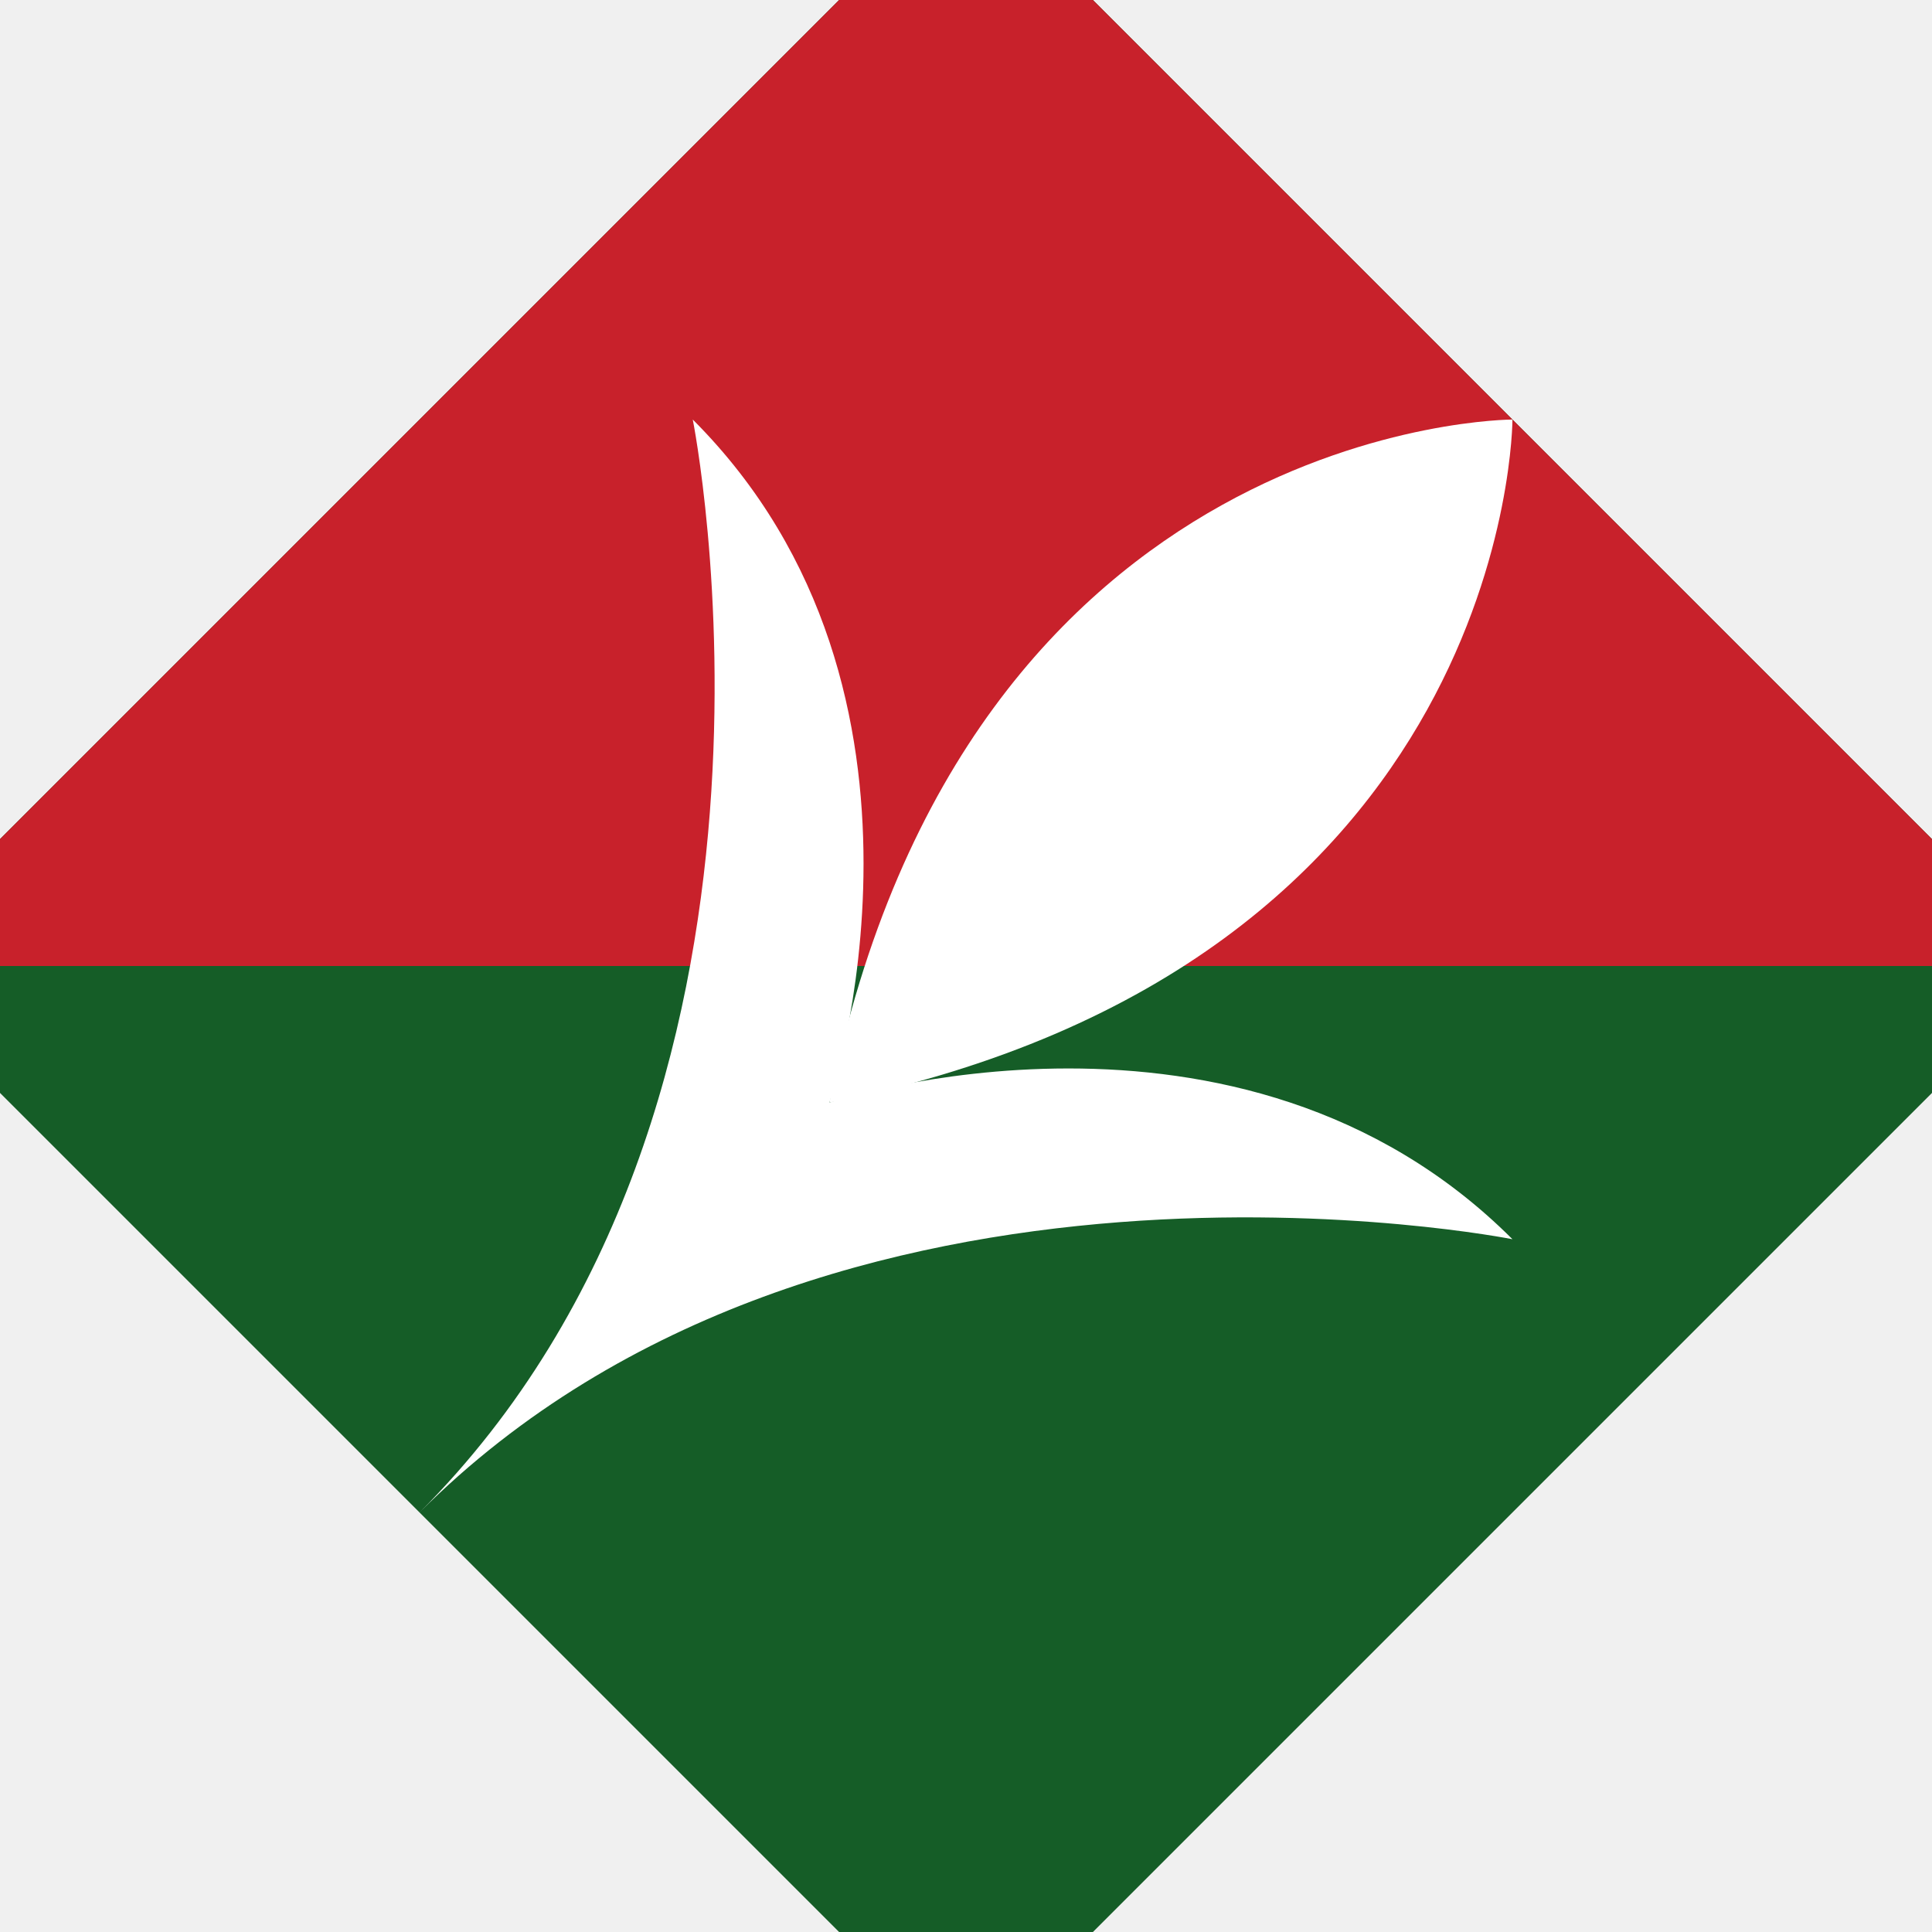
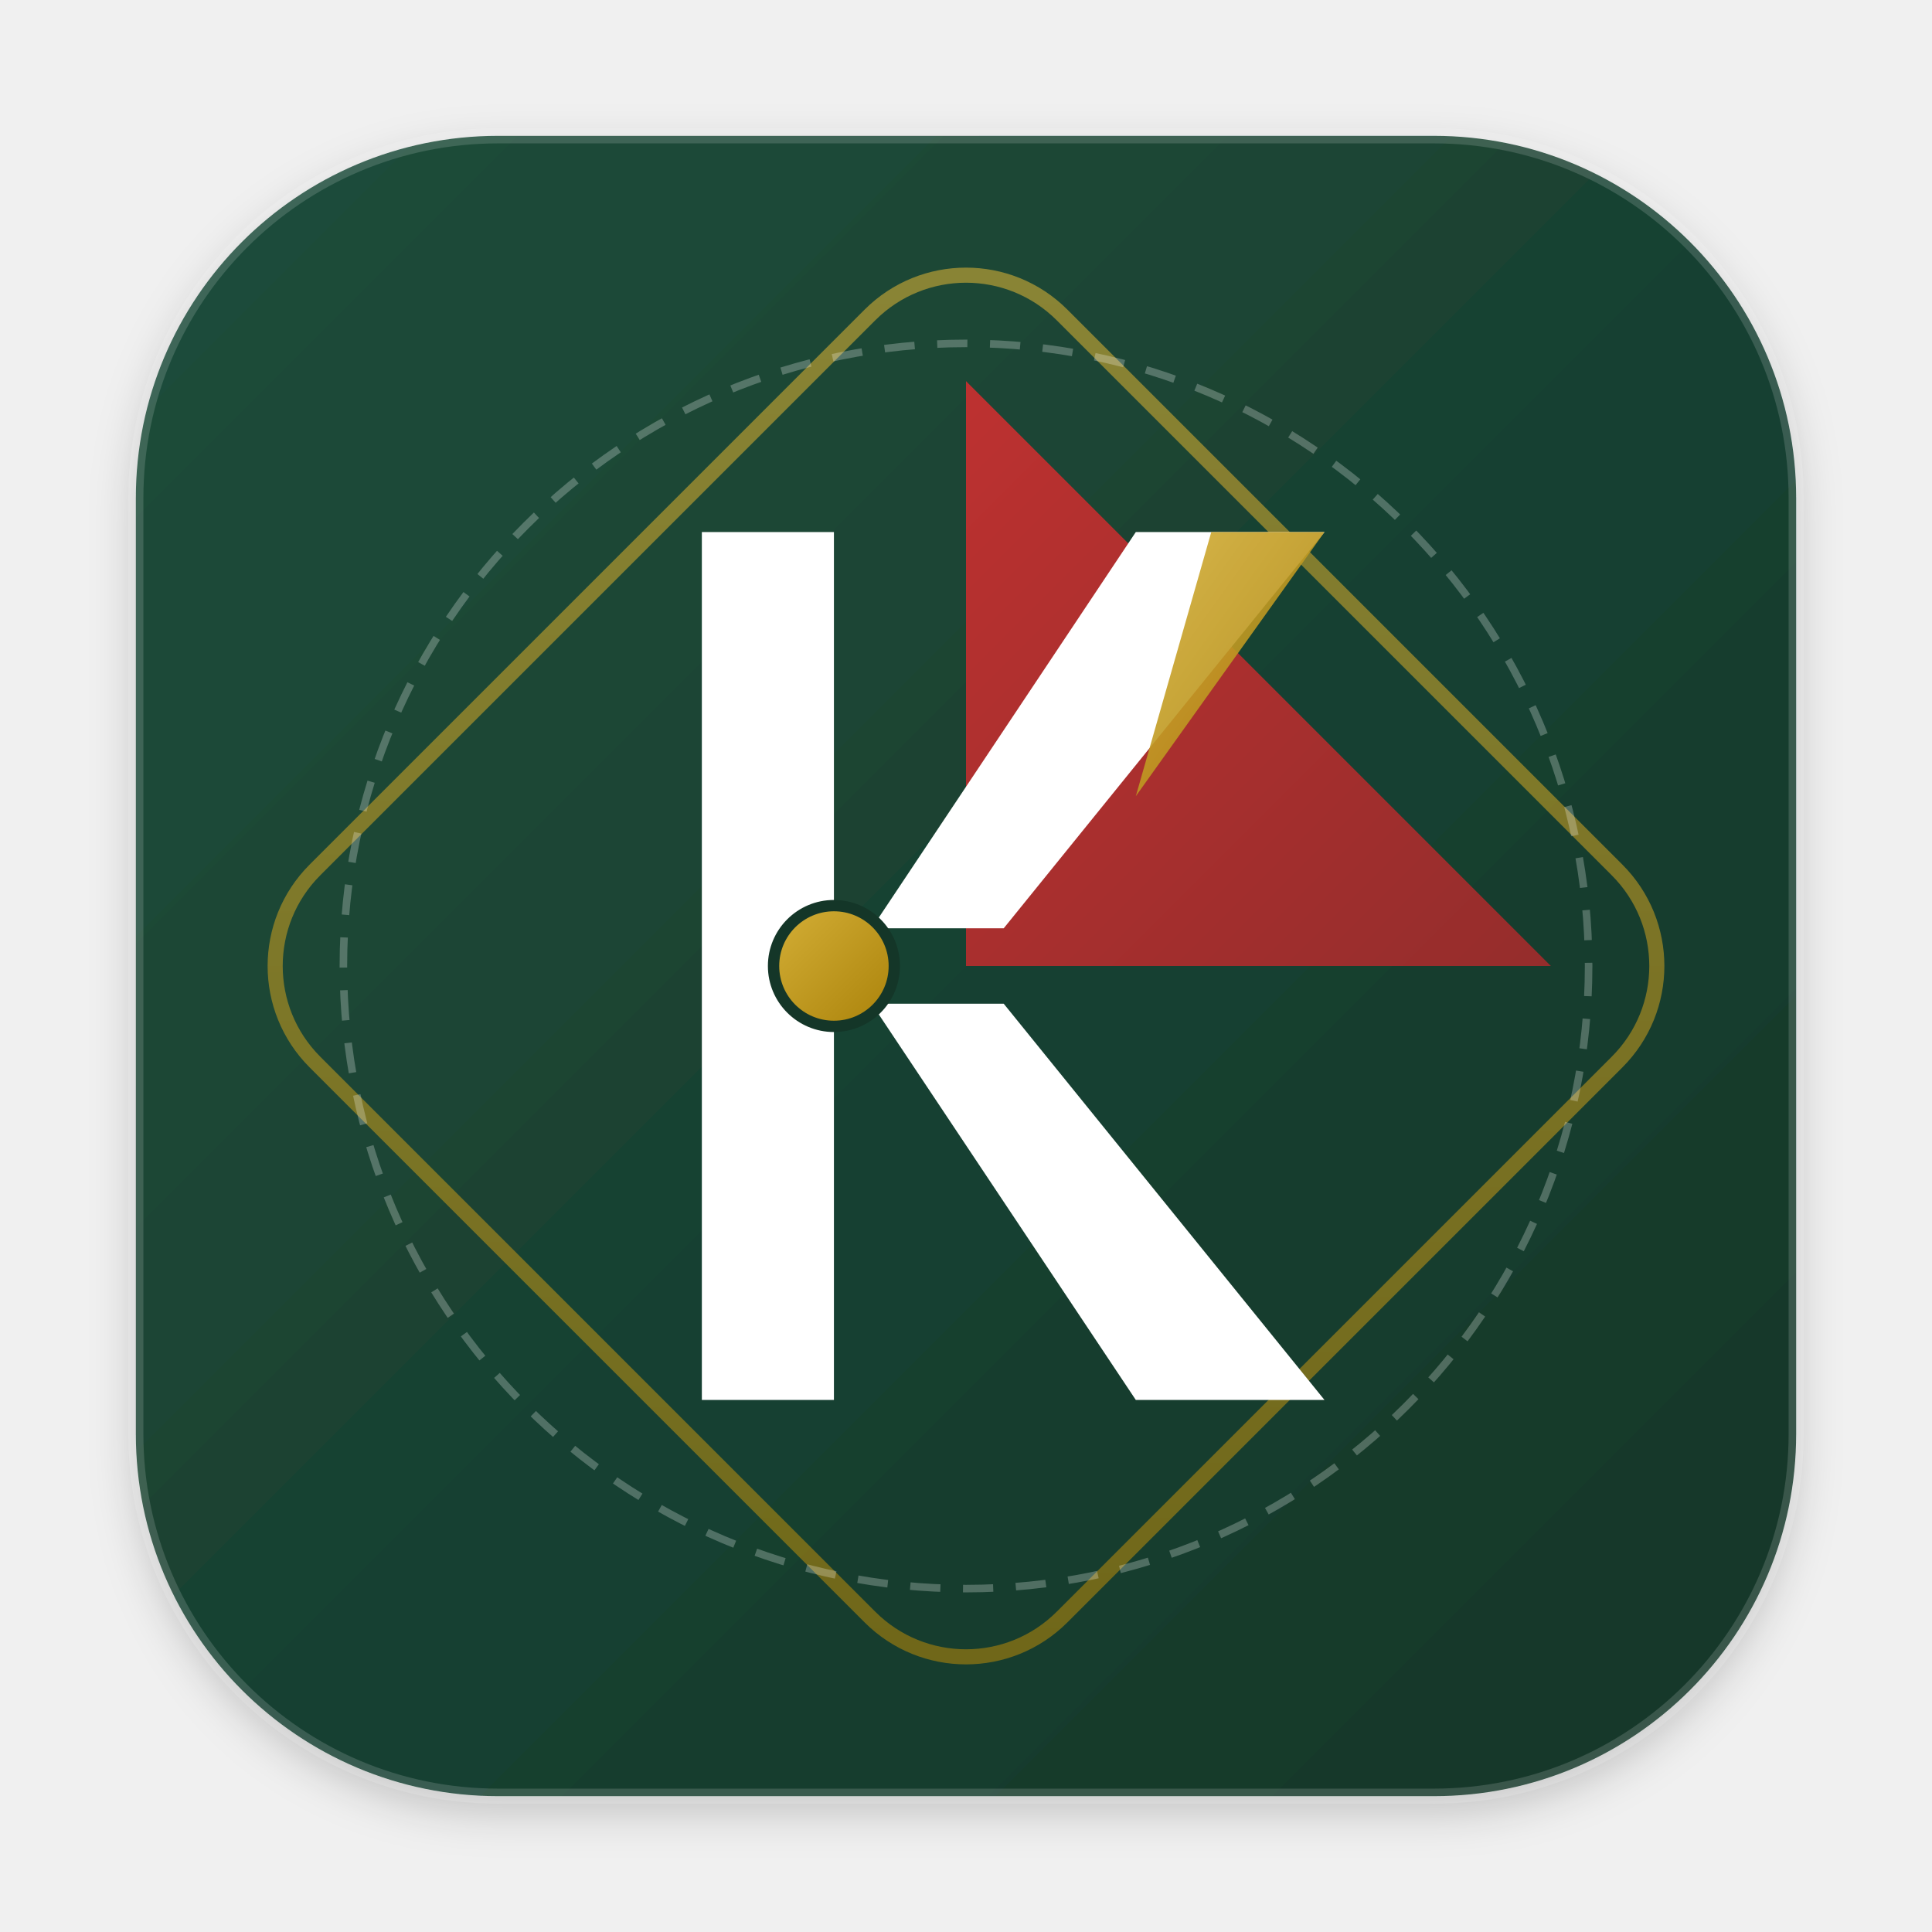
- <svg xmlns="http://www.w3.org/2000/svg" viewBox="0 0 100 100">
-   <g transform="translate(50, 50) rotate(45) translate(-50, -50)">
-     <rect x="10" y="10" width="80" height="80" fill="#155d27" />
-     <polygon points="10,10 90,10 10,90" fill="#c8212b" />
-     <path d="M 50 90 C 50 60 20 40 20 40 C 40 40 50 60 50 60 C 50 60 60 40 80 40 C 80 40 50 60 50 90 Z" fill="#ffffff" />
-     <path d="M 50 60 C 30 30 50 10 50 10 C 50 10 70 30 50 60 Z" fill="#ffffff" />
+ <svg xmlns="http://www.w3.org/2000/svg" viewBox="0 0 512 512" width="100%" height="100%">
+   <defs>
+     <linearGradient id="forestGrad" x1="0%" y1="0%" x2="100%" y2="100%">
+       <stop offset="0%" stop-color="#1E4D3B" />
+       <stop offset="100%" stop-color="#143628" />
+     </linearGradient>
+     <linearGradient id="accentCrimson" x1="0%" y1="0%" x2="100%" y2="100%">
+       <stop offset="0%" stop-color="#C53030" />
+       <stop offset="100%" stop-color="#9B2C2C" />
+     </linearGradient>
+     <linearGradient id="goldAccent" x1="0%" y1="0%" x2="100%" y2="100%">
+       <stop offset="0%" stop-color="#D4AF37" />
+       <stop offset="100%" stop-color="#AA820A" />
+     </linearGradient>
+     <filter id="subtleShadow" x="-10%" y="-10%" width="120%" height="120%">
+       <feDropShadow dx="0" dy="4" stdDeviation="6" flood-color="#000000" flood-opacity="0.2" />
+     </filter>
+   </defs>
+   <rect x="36" y="36" width="440" height="440" rx="96" fill="url(#forestGrad)" filter="url(#subtleShadow)" />
+   <rect x="36" y="36" width="440" height="440" rx="96" fill="none" stroke="#FFFFFF" stroke-opacity="0.15" stroke-width="4" />
+   <g transform="translate(256, 256)">
+     <rect x="-140" y="-140" width="280" height="280" rx="36" transform="rotate(45)" fill="none" stroke="url(#goldAccent)" stroke-width="4" stroke-opacity="0.6" />
+     <path d="M 0,-155 L 155,0 L 0,0 Z" fill="url(#accentCrimson)" opacity="0.95" />
+     <path d="M -70,-115 L -35,-115 L -35,115 L -70,115 Z" fill="#FFFFFF" rx="4" />
+     <path d="M -25,-10 L 45,-115 L 95,-115 L 10,-10 Z" fill="#FFFFFF" />
+     <polygon points="65,-115 95,-115 45,-45" fill="url(#goldAccent)" opacity="0.9" />
+     <path d="M -25,10 L 10,10 L 95,115 L 45,115 Z" fill="#FFFFFF" />
+     <circle cx="-35" cy="0" r="16" fill="url(#goldAccent)" stroke="#143628" stroke-width="3" />
+     <circle cx="0" cy="0" r="165" fill="none" stroke="#FFFFFF" stroke-width="2" stroke-opacity="0.25" stroke-dasharray="8 6" />
  </g>
</svg>
